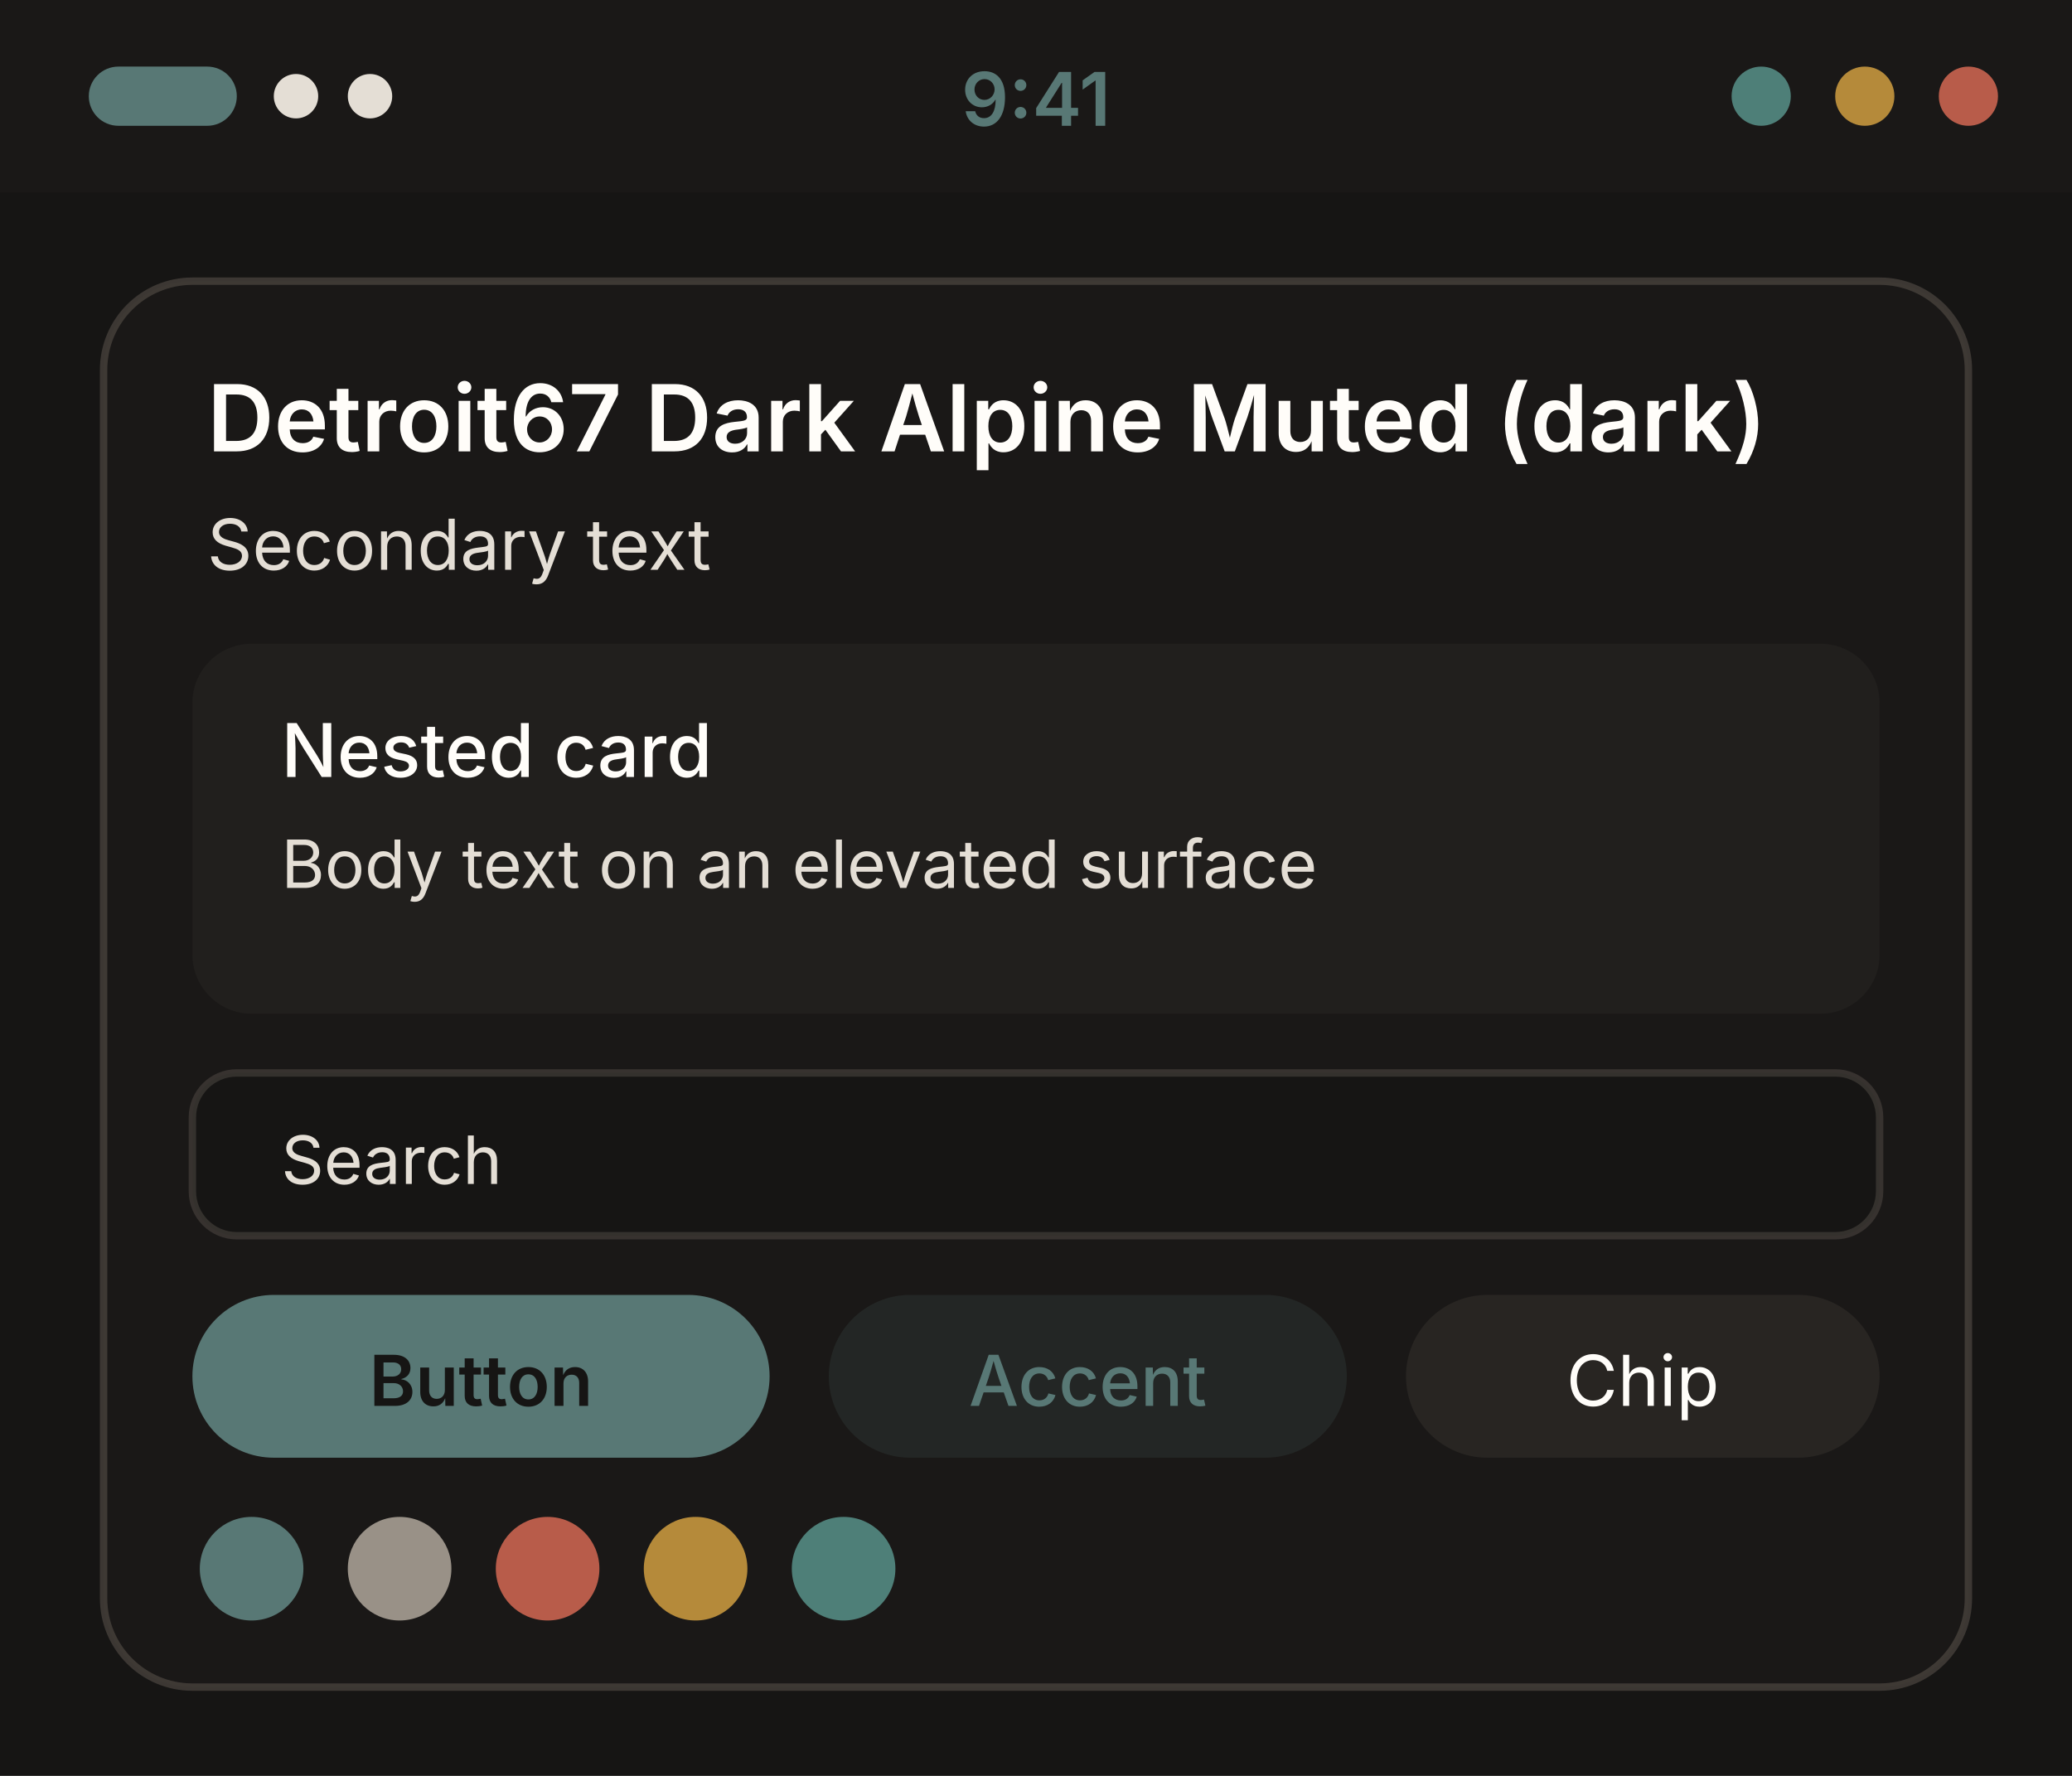
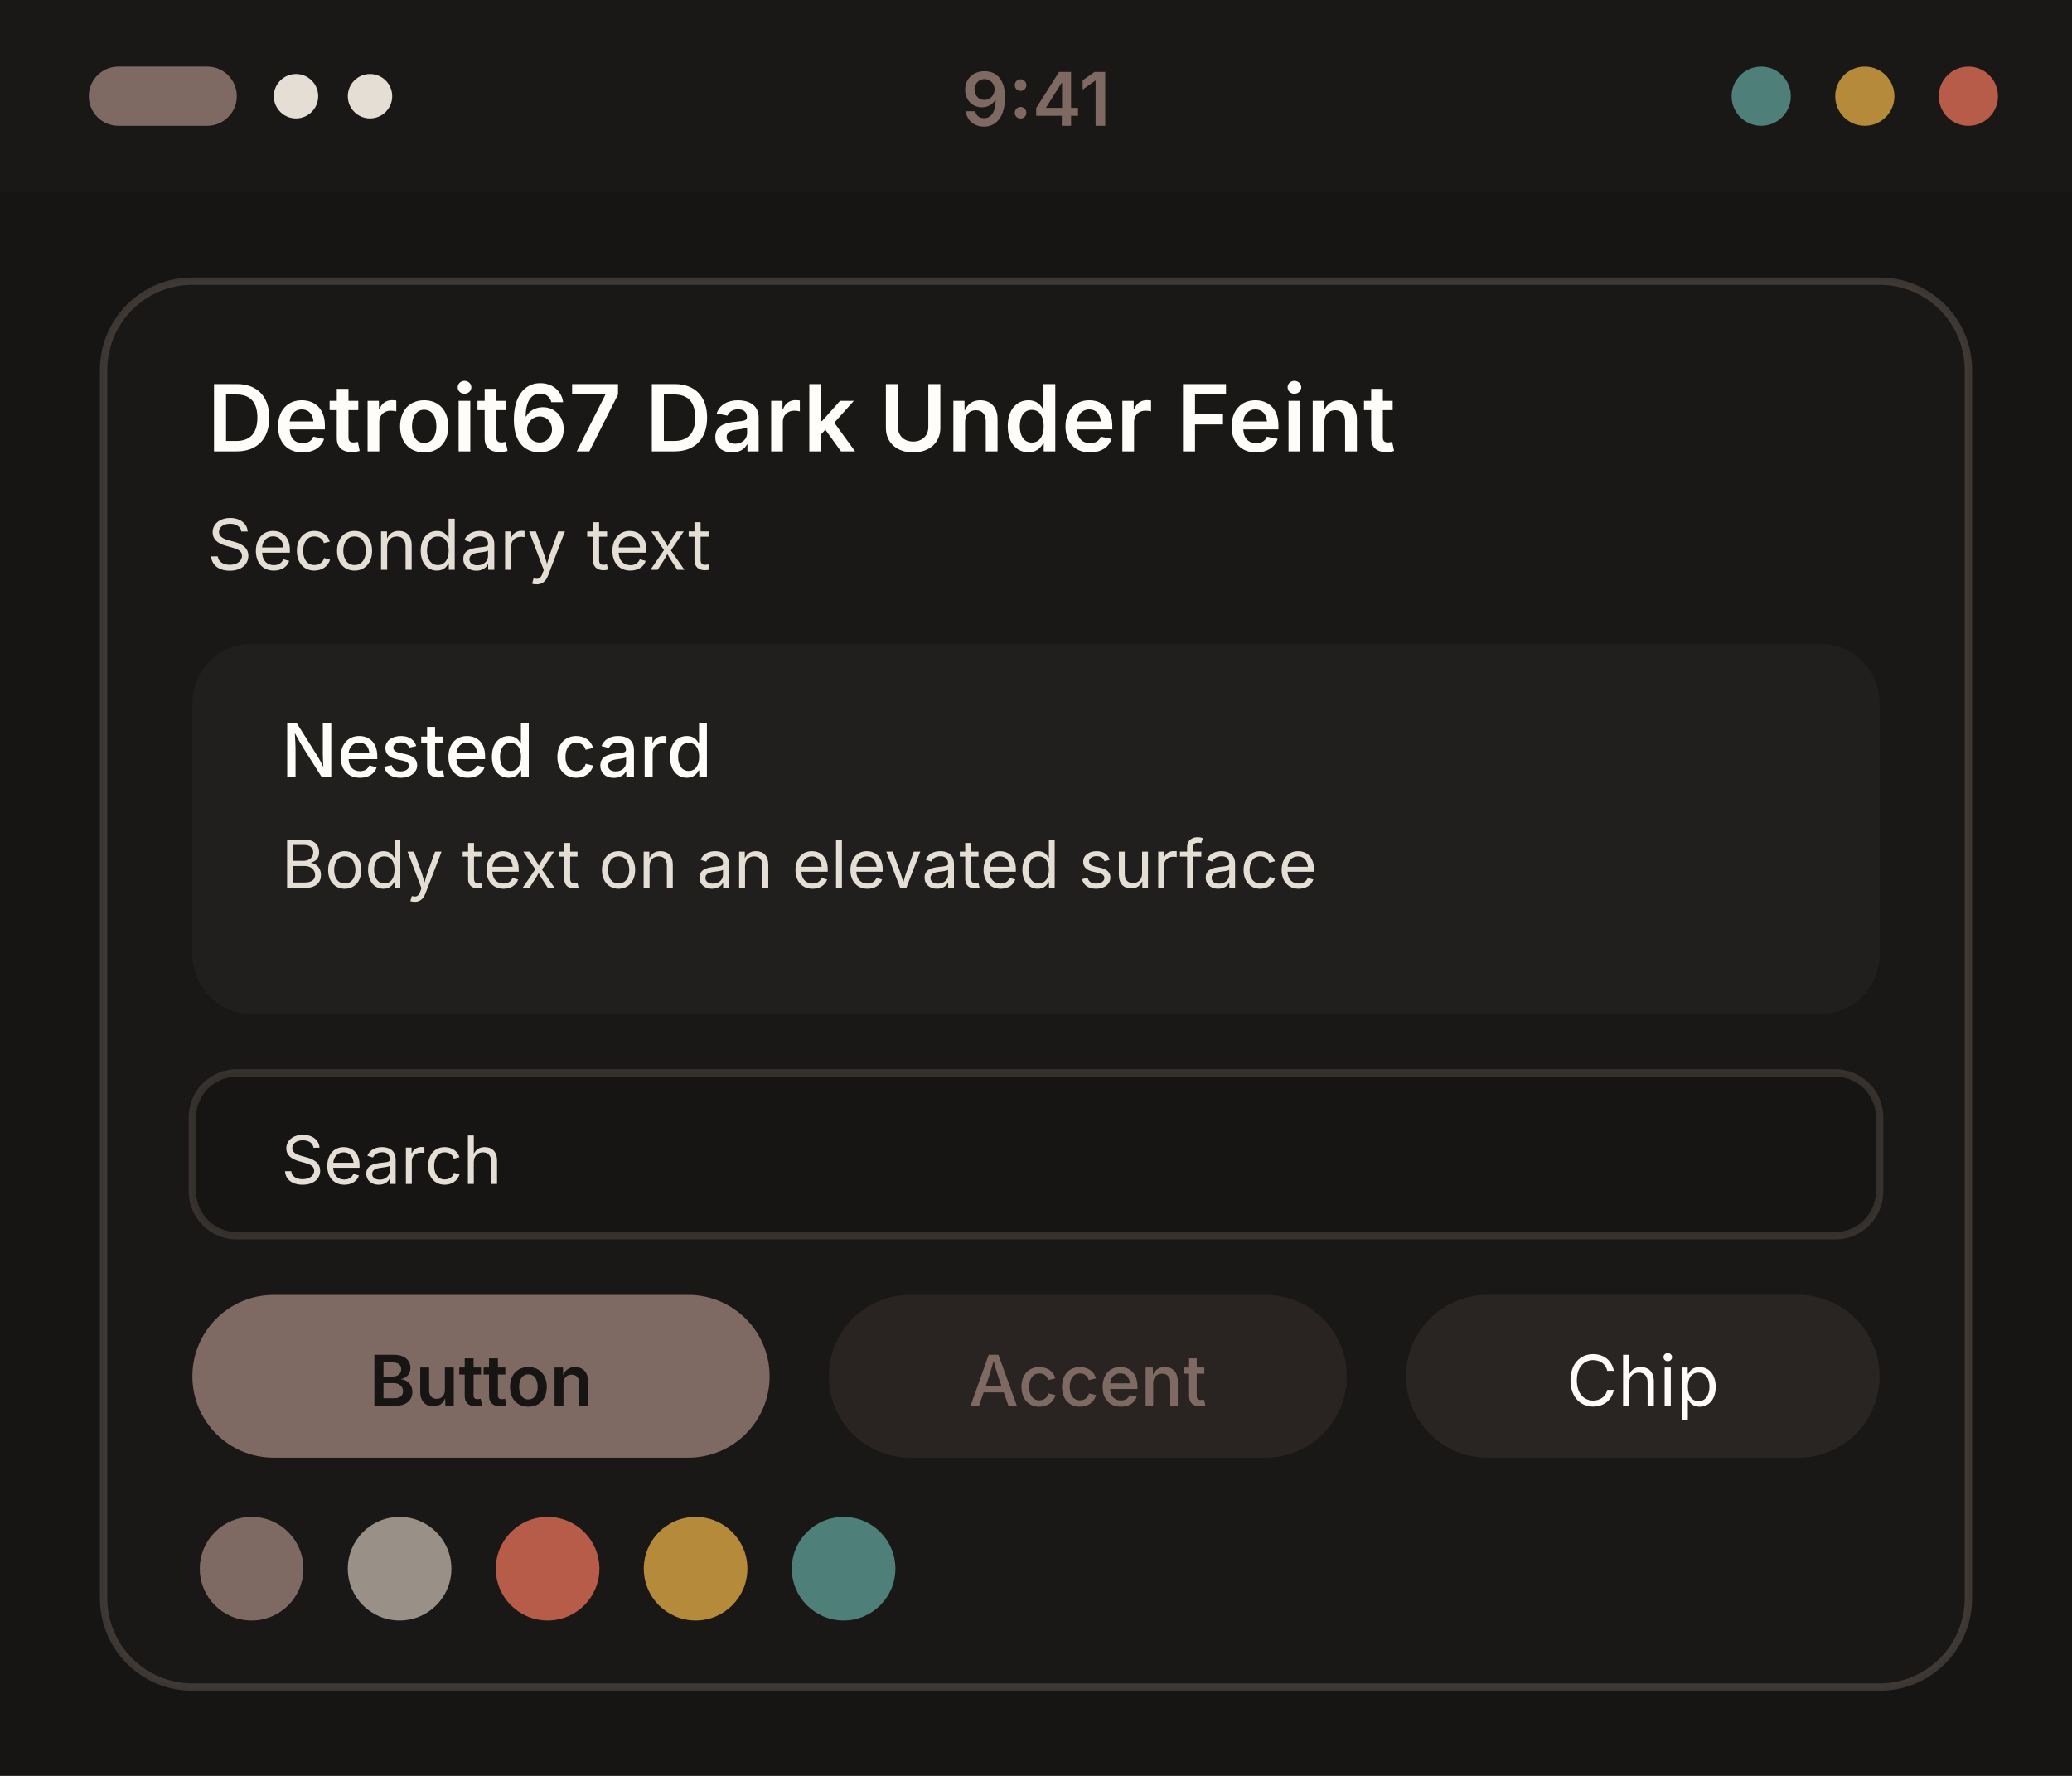
<svg xmlns="http://www.w3.org/2000/svg" width="280" height="240" viewBox="0 0 280 240">
  <g transform="translate(0, 0)">
    <rect width="280" height="240" fill="#161514" />
    <rect width="280" height="26" fill="#1A1817" />
-     <rect x="12" y="9" width="20" height="8" rx="4" fill="#587875" />
+     <rect x="12" y="9" width="20" height="8" rx="4" fill="#7F6A63" />
    <circle cx="40" cy="13" r="3" fill="#E4DED5" />
    <circle cx="50" cy="13" r="3" fill="#E4DED5" />
-     <text x="140" y="17" font-family="system-ui, -apple-system, Segoe UI, sans-serif" font-size="10" font-weight="600" text-anchor="middle" fill="#587875">9:41</text>
+     <text x="140" y="17" font-family="system-ui, -apple-system, Segoe UI, sans-serif" font-size="10" font-weight="600" text-anchor="middle" fill="#7F6A63">9:41</text>
    <circle cx="238" cy="13" r="4" fill="#4E7F78" />
    <circle cx="252" cy="13" r="4" fill="#B58A3A" />
    <circle cx="266" cy="13" r="4" fill="#B85C4A" />
    <rect x="14" y="38" width="252" height="190" rx="12" fill="#1A1817" stroke="#625B53" stroke-opacity="0.5" />
-     <text x="28" y="61" font-family="system-ui, -apple-system, Segoe UI, sans-serif" font-size="12.5" font-weight="600" fill="#FFFDF9">Detroit67 Dark Alpine Muted (dark)</text>
+     <text x="28" y="61" font-family="system-ui, -apple-system, Segoe UI, sans-serif" font-size="12.5" font-weight="600" fill="#FFFDF9">Detroit67 Dark Under Feint</text>
    <text x="28" y="77" font-family="system-ui, -apple-system, Segoe UI, sans-serif" font-size="9.5" fill="#E4DED5">Secondary text</text>
    <rect x="26" y="87" width="228" height="50" rx="8" fill="#211F1D" />
    <text x="38" y="105" font-family="system-ui, -apple-system, Segoe UI, sans-serif" font-size="10" font-weight="500" fill="#FFFDF9">Nested card</text>
    <text x="38" y="120" font-family="system-ui, -apple-system, Segoe UI, sans-serif" font-size="9" fill="#E4DED5">Body text on an elevated surface</text>
    <rect x="26" y="145" width="228" height="22" rx="6" fill="#161514" stroke="#625B53" stroke-opacity="0.4" />
    <text x="38" y="160" font-family="system-ui, -apple-system, Segoe UI, sans-serif" font-size="9" fill="#E4DED5">Search</text>
-     <rect x="26" y="175" width="78" height="22" rx="11" fill="#587875" />
+     <rect x="26" y="175" width="78" height="22" rx="11" fill="#7F6A63" />
    <text x="65" y="190" font-family="system-ui, -apple-system, Segoe UI, sans-serif" font-size="9.5" font-weight="600" text-anchor="middle" fill="#161514">Button</text>
-     <rect x="112" y="175" width="70" height="22" rx="11" fill="#587875" fill-opacity="0.15" />
-     <text x="147" y="190" font-family="system-ui, -apple-system, Segoe UI, sans-serif" font-size="9.5" font-weight="500" text-anchor="middle" fill="#587875">Accent</text>
+     <rect x="112" y="175" width="70" height="22" rx="11" fill="#7F6A63" fill-opacity="0.15" />
+     <text x="147" y="190" font-family="system-ui, -apple-system, Segoe UI, sans-serif" font-size="9.5" font-weight="500" text-anchor="middle" fill="#7F6A63">Accent</text>
    <rect x="190" y="175" width="64" height="22" rx="11" fill="#282522" />
    <text x="222" y="190" font-family="system-ui, -apple-system, Segoe UI, sans-serif" font-size="9.5" text-anchor="middle" fill="#FFFDF9">Chip</text>
-     <circle cx="34" cy="212" r="7" fill="#587875" />
+     <circle cx="34" cy="212" r="7" fill="#7F6A63" />
    <circle cx="54" cy="212" r="7" fill="#999187" />
    <circle cx="74" cy="212" r="7" fill="#B85C4A" />
    <circle cx="94" cy="212" r="7" fill="#B58A3A" />
    <circle cx="114" cy="212" r="7" fill="#4E7F78" />
  </g>
</svg>
